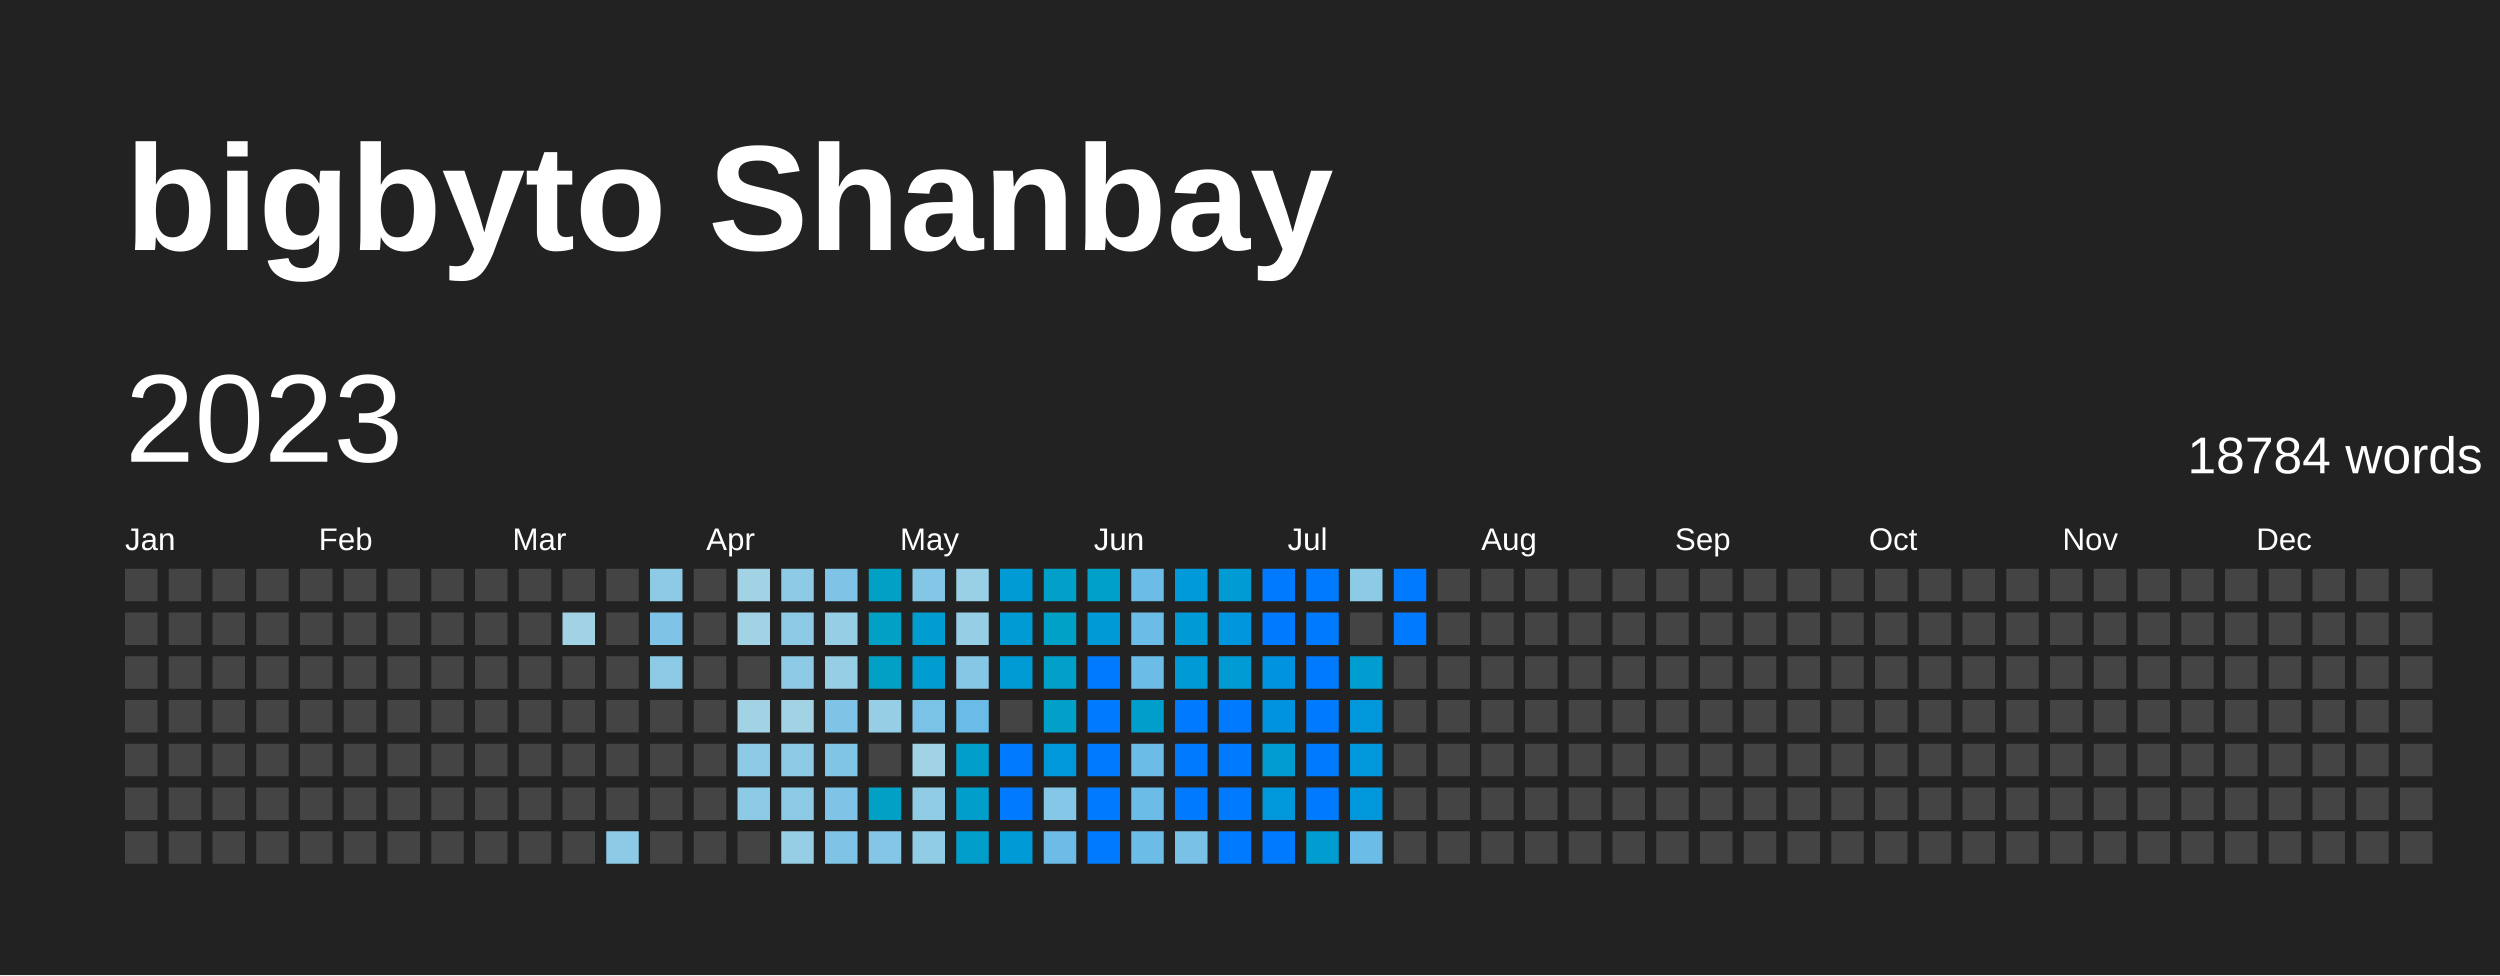
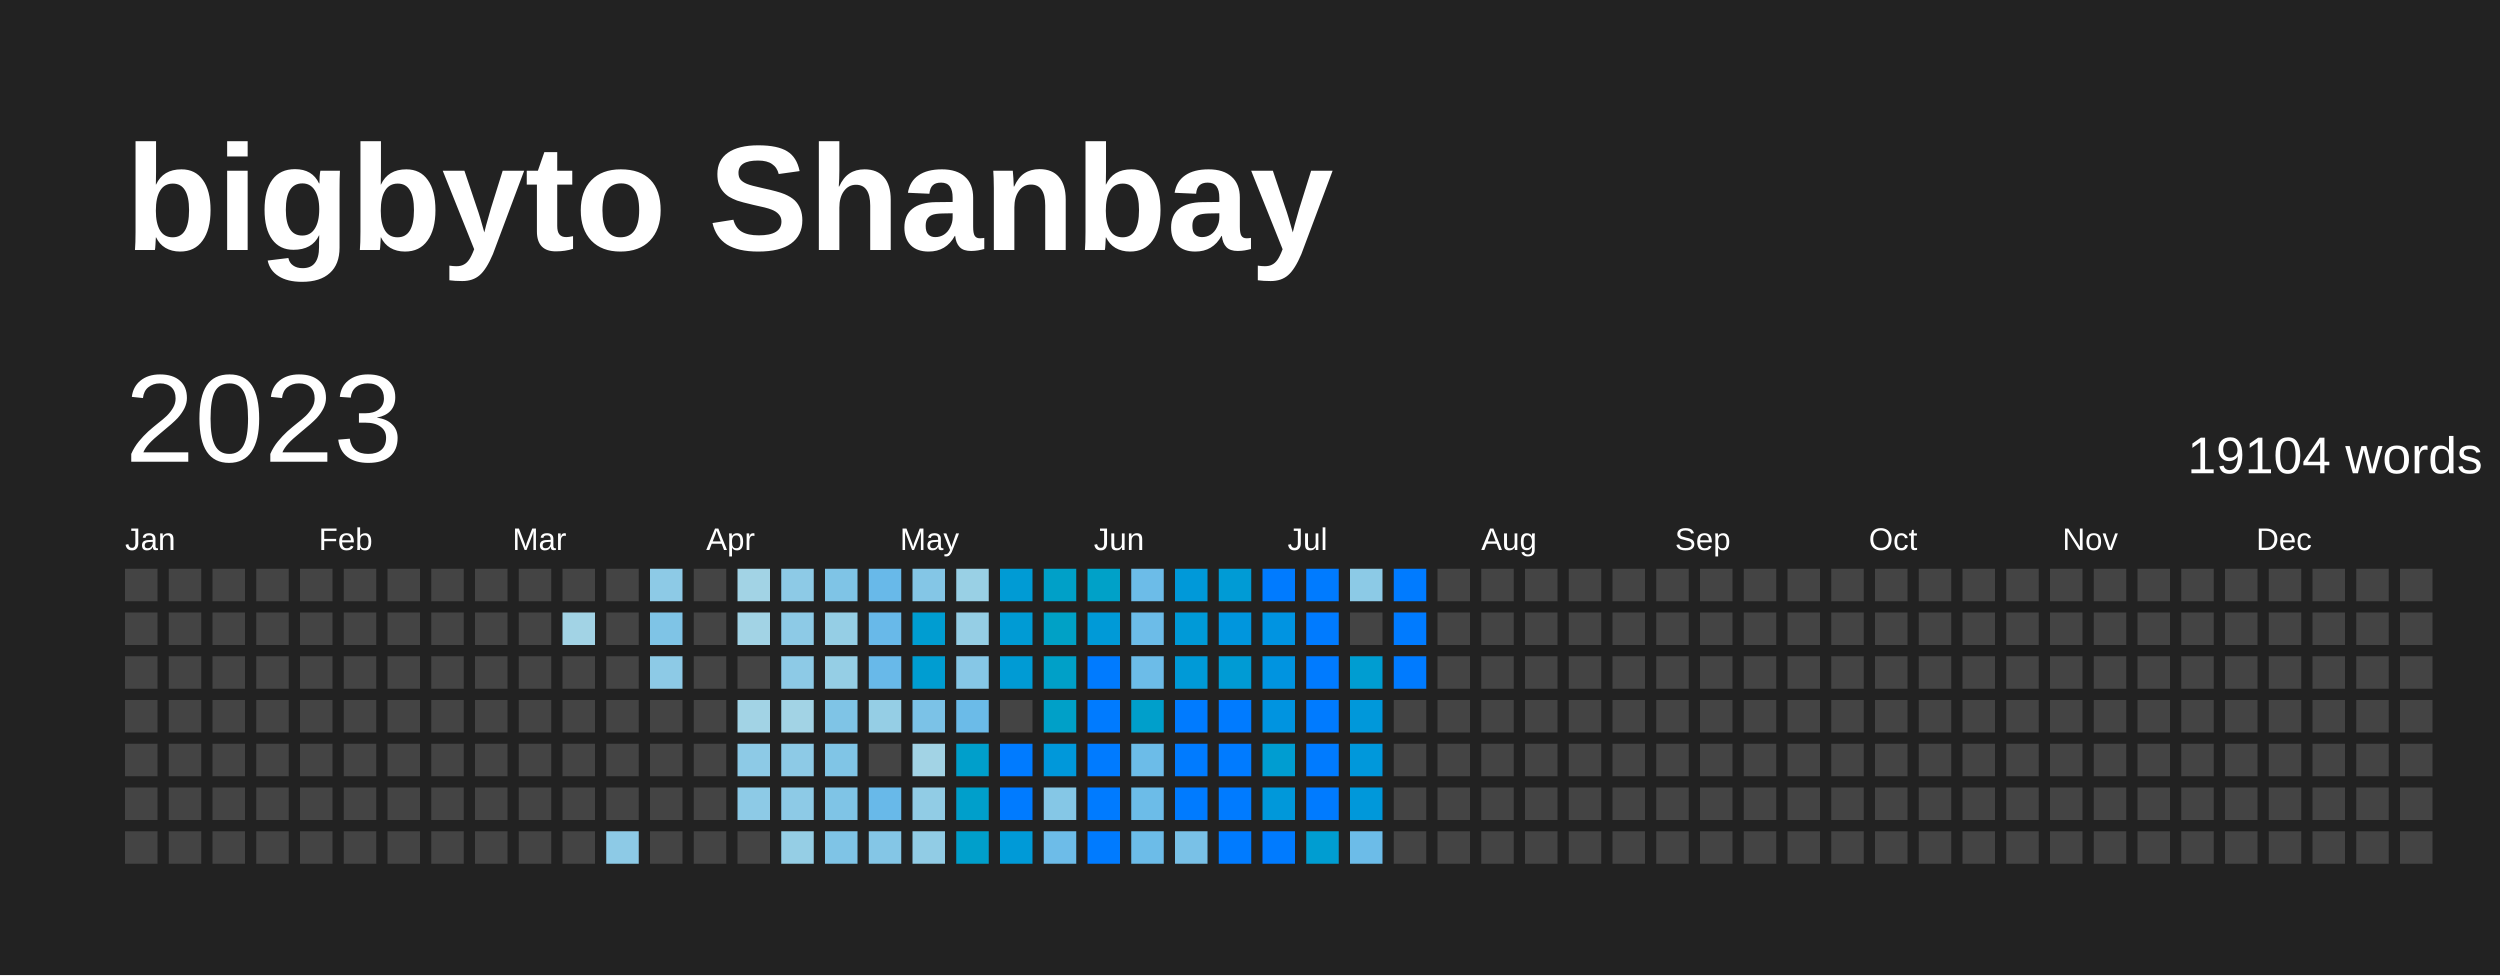
<svg xmlns="http://www.w3.org/2000/svg" baseProfile="full" height="78mm" version="1.1" viewBox="0,0,200,78" width="200mm">
  <defs />
  <rect fill="#222222" height="78" width="200" x="0" y="0" />
  <text fill="#FFFFFF" style="font-size:12px; font-family:Arial; font-weight:bold;" x="10" y="20">bigbyto Shanbay</text>
  <text dominant-baseline="hanging" fill="#FFFFFF" style="font-size:10.0px; font-family:Arial;" x="10" y="30">2023</text>
-   <text dominant-baseline="hanging" fill="#FFFFFF" style="font-size:4.125px; font-family:Arial;" x="175" y="35">18784 words</text>
+   <text dominant-baseline="hanging" fill="#FFFFFF" style="font-size:4.125px; font-family:Arial;" x="175" y="35">19104 words</text>
  <text fill="#FFFFFF" style="font-size:2.5px; font-family:Arial" x="10.0" y="44">Jan</text>
  <text fill="#FFFFFF" style="font-size:2.5px; font-family:Arial" x="25.5" y="44">Feb</text>
  <text fill="#FFFFFF" style="font-size:2.5px; font-family:Arial" x="41.0" y="44">Mar</text>
  <text fill="#FFFFFF" style="font-size:2.5px; font-family:Arial" x="56.5" y="44">Apr</text>
  <text fill="#FFFFFF" style="font-size:2.5px; font-family:Arial" x="72.0" y="44">May</text>
  <text fill="#FFFFFF" style="font-size:2.5px; font-family:Arial" x="87.5" y="44">Jun</text>
  <text fill="#FFFFFF" style="font-size:2.5px; font-family:Arial" x="103.0" y="44">Jul</text>
  <text fill="#FFFFFF" style="font-size:2.5px; font-family:Arial" x="118.5" y="44">Aug</text>
  <text fill="#FFFFFF" style="font-size:2.5px; font-family:Arial" x="134.0" y="44">Sep</text>
  <text fill="#FFFFFF" style="font-size:2.5px; font-family:Arial" x="149.5" y="44">Oct</text>
  <text fill="#FFFFFF" style="font-size:2.5px; font-family:Arial" x="165.0" y="44">Nov</text>
  <text fill="#FFFFFF" style="font-size:2.5px; font-family:Arial" x="180.5" y="44">Dec</text>
  <rect fill="#444444" height="2.6" width="2.6" x="10.0" y="45.5" />
  <rect fill="#444444" height="2.6" width="2.6" x="10.0" y="49.0" />
  <rect fill="#444444" height="2.6" width="2.6" x="10.0" y="52.5" />
  <rect fill="#444444" height="2.6" width="2.6" x="10.0" y="56.0" />
  <rect fill="#444444" height="2.6" width="2.6" x="10.0" y="59.5" />
  <rect fill="#444444" height="2.6" width="2.6" x="10.0" y="63.0" />
  <rect fill="#444444" height="2.6" width="2.6" x="10.0" y="66.5" />
  <rect fill="#444444" height="2.6" width="2.6" x="13.5" y="45.5" />
  <rect fill="#444444" height="2.6" width="2.6" x="13.5" y="49.0" />
  <rect fill="#444444" height="2.6" width="2.6" x="13.5" y="52.5" />
  <rect fill="#444444" height="2.6" width="2.6" x="13.5" y="56.0" />
  <rect fill="#444444" height="2.6" width="2.6" x="13.5" y="59.5" />
  <rect fill="#444444" height="2.6" width="2.6" x="13.5" y="63.0" />
  <rect fill="#444444" height="2.6" width="2.6" x="13.5" y="66.5" />
  <rect fill="#444444" height="2.6" width="2.6" x="17.0" y="45.5" />
  <rect fill="#444444" height="2.6" width="2.6" x="17.0" y="49.0" />
  <rect fill="#444444" height="2.6" width="2.6" x="17.0" y="52.5" />
  <rect fill="#444444" height="2.6" width="2.6" x="17.0" y="56.0" />
  <rect fill="#444444" height="2.6" width="2.6" x="17.0" y="59.5" />
  <rect fill="#444444" height="2.6" width="2.6" x="17.0" y="63.0" />
  <rect fill="#444444" height="2.6" width="2.6" x="17.0" y="66.5" />
  <rect fill="#444444" height="2.6" width="2.6" x="20.5" y="45.5" />
  <rect fill="#444444" height="2.6" width="2.6" x="20.5" y="49.0" />
  <rect fill="#444444" height="2.6" width="2.6" x="20.5" y="52.5" />
  <rect fill="#444444" height="2.6" width="2.6" x="20.5" y="56.0" />
  <rect fill="#444444" height="2.6" width="2.6" x="20.5" y="59.5" />
  <rect fill="#444444" height="2.6" width="2.6" x="20.5" y="63.0" />
  <rect fill="#444444" height="2.6" width="2.6" x="20.5" y="66.5" />
  <rect fill="#444444" height="2.6" width="2.6" x="24.0" y="45.5" />
  <rect fill="#444444" height="2.6" width="2.6" x="24.0" y="49.0" />
  <rect fill="#444444" height="2.6" width="2.6" x="24.0" y="52.5" />
  <rect fill="#444444" height="2.6" width="2.6" x="24.0" y="56.0" />
  <rect fill="#444444" height="2.6" width="2.6" x="24.0" y="59.5" />
  <rect fill="#444444" height="2.6" width="2.6" x="24.0" y="63.0" />
  <rect fill="#444444" height="2.6" width="2.6" x="24.0" y="66.5" />
  <rect fill="#444444" height="2.6" width="2.6" x="27.5" y="45.5" />
  <rect fill="#444444" height="2.6" width="2.6" x="27.5" y="49.0" />
  <rect fill="#444444" height="2.6" width="2.6" x="27.5" y="52.5" />
  <rect fill="#444444" height="2.6" width="2.6" x="27.5" y="56.0" />
  <rect fill="#444444" height="2.6" width="2.6" x="27.5" y="59.5" />
  <rect fill="#444444" height="2.6" width="2.6" x="27.5" y="63.0" />
  <rect fill="#444444" height="2.6" width="2.6" x="27.5" y="66.5" />
  <rect fill="#444444" height="2.6" width="2.6" x="31.0" y="45.5" />
  <rect fill="#444444" height="2.6" width="2.6" x="31.0" y="49.0" />
  <rect fill="#444444" height="2.6" width="2.6" x="31.0" y="52.5" />
  <rect fill="#444444" height="2.6" width="2.6" x="31.0" y="56.0" />
  <rect fill="#444444" height="2.6" width="2.6" x="31.0" y="59.5" />
  <rect fill="#444444" height="2.6" width="2.6" x="31.0" y="63.0" />
  <rect fill="#444444" height="2.6" width="2.6" x="31.0" y="66.5" />
  <rect fill="#444444" height="2.6" width="2.6" x="34.5" y="45.5" />
  <rect fill="#444444" height="2.6" width="2.6" x="34.5" y="49.0" />
  <rect fill="#444444" height="2.6" width="2.6" x="34.5" y="52.5" />
  <rect fill="#444444" height="2.6" width="2.6" x="34.5" y="56.0" />
  <rect fill="#444444" height="2.6" width="2.6" x="34.5" y="59.5" />
  <rect fill="#444444" height="2.6" width="2.6" x="34.5" y="63.0" />
  <rect fill="#444444" height="2.6" width="2.6" x="34.5" y="66.5" />
  <rect fill="#444444" height="2.6" width="2.6" x="38.0" y="45.5" />
  <rect fill="#444444" height="2.6" width="2.6" x="38.0" y="49.0" />
  <rect fill="#444444" height="2.6" width="2.6" x="38.0" y="52.5" />
  <rect fill="#444444" height="2.6" width="2.6" x="38.0" y="56.0" />
  <rect fill="#444444" height="2.6" width="2.6" x="38.0" y="59.5" />
  <rect fill="#444444" height="2.6" width="2.6" x="38.0" y="63.0" />
  <rect fill="#444444" height="2.6" width="2.6" x="38.0" y="66.5" />
  <rect fill="#444444" height="2.6" width="2.6" x="41.5" y="45.5" />
  <rect fill="#444444" height="2.6" width="2.6" x="41.5" y="49.0" />
  <rect fill="#444444" height="2.6" width="2.6" x="41.5" y="52.5" />
  <rect fill="#444444" height="2.6" width="2.6" x="41.5" y="56.0" />
  <rect fill="#444444" height="2.6" width="2.6" x="41.5" y="59.5" />
  <rect fill="#444444" height="2.6" width="2.6" x="41.5" y="63.0" />
  <rect fill="#444444" height="2.6" width="2.6" x="41.5" y="66.5" />
  <rect fill="#444444" height="2.6" width="2.6" x="45.0" y="45.5" />
  <rect fill="#a2d3e5" height="2.6" width="2.6" x="45.0" y="49.0" />
  <rect fill="#444444" height="2.6" width="2.6" x="45.0" y="52.5" />
  <rect fill="#444444" height="2.6" width="2.6" x="45.0" y="56.0" />
  <rect fill="#444444" height="2.6" width="2.6" x="45.0" y="59.5" />
  <rect fill="#444444" height="2.6" width="2.6" x="45.0" y="63.0" />
  <rect fill="#444444" height="2.6" width="2.6" x="45.0" y="66.5" />
  <rect fill="#444444" height="2.6" width="2.6" x="48.5" y="45.5" />
  <rect fill="#444444" height="2.6" width="2.6" x="48.5" y="49.0" />
  <rect fill="#444444" height="2.6" width="2.6" x="48.5" y="52.5" />
  <rect fill="#444444" height="2.6" width="2.6" x="48.5" y="56.0" />
  <rect fill="#444444" height="2.6" width="2.6" x="48.5" y="59.5" />
  <rect fill="#444444" height="2.6" width="2.6" x="48.5" y="63.0" />
  <rect fill="#8dcae6" height="2.6" width="2.6" x="48.5" y="66.5" />
  <rect fill="#8dcae6" height="2.6" width="2.6" x="52.0" y="45.5" />
  <rect fill="#7fc4e6" height="2.6" width="2.6" x="52.0" y="49.0" />
  <rect fill="#8dcae6" height="2.6" width="2.6" x="52.0" y="52.5" />
  <rect fill="#444444" height="2.6" width="2.6" x="52.0" y="56.0" />
  <rect fill="#444444" height="2.6" width="2.6" x="52.0" y="59.5" />
  <rect fill="#444444" height="2.6" width="2.6" x="52.0" y="63.0" />
  <rect fill="#444444" height="2.6" width="2.6" x="52.0" y="66.5" />
  <rect fill="#444444" height="2.6" width="2.6" x="55.5" y="45.5" />
  <rect fill="#444444" height="2.6" width="2.6" x="55.5" y="49.0" />
  <rect fill="#444444" height="2.6" width="2.6" x="55.5" y="52.5" />
  <rect fill="#444444" height="2.6" width="2.6" x="55.5" y="56.0" />
  <rect fill="#444444" height="2.6" width="2.6" x="55.5" y="59.5" />
  <rect fill="#444444" height="2.6" width="2.6" x="55.5" y="63.0" />
  <rect fill="#444444" height="2.6" width="2.6" x="55.5" y="66.5" />
  <rect fill="#a2d3e5" height="2.6" width="2.6" x="59.0" y="45.5" />
  <rect fill="#a2d3e5" height="2.6" width="2.6" x="59.0" y="49.0" />
  <rect fill="#444444" height="2.6" width="2.6" x="59.0" y="52.5" />
  <rect fill="#a2d3e5" height="2.6" width="2.6" x="59.0" y="56.0" />
  <rect fill="#8dcae6" height="2.6" width="2.6" x="59.0" y="59.5" />
  <rect fill="#8dcae6" height="2.6" width="2.6" x="59.0" y="63.0" />
  <rect fill="#444444" height="2.6" width="2.6" x="59.0" y="66.5" />
  <rect fill="#8dcae6" height="2.6" width="2.6" x="62.5" y="45.5" />
  <rect fill="#8dcae6" height="2.6" width="2.6" x="62.5" y="49.0" />
  <rect fill="#8dcae6" height="2.6" width="2.6" x="62.5" y="52.5" />
  <rect fill="#a2d3e5" height="2.6" width="2.6" x="62.5" y="56.0" />
  <rect fill="#8dcae6" height="2.6" width="2.6" x="62.5" y="59.5" />
  <rect fill="#8dcae6" height="2.6" width="2.6" x="62.5" y="63.0" />
  <rect fill="#95cee5" height="2.6" width="2.6" x="62.5" y="66.5" />
  <rect fill="#7fc4e6" height="2.6" width="2.6" x="66.0" y="45.5" />
  <rect fill="#95cee5" height="2.6" width="2.6" x="66.0" y="49.0" />
  <rect fill="#95cee5" height="2.6" width="2.6" x="66.0" y="52.5" />
  <rect fill="#7fc4e6" height="2.6" width="2.6" x="66.0" y="56.0" />
  <rect fill="#80c5e6" height="2.6" width="2.6" x="66.0" y="59.5" />
  <rect fill="#7fc4e6" height="2.6" width="2.6" x="66.0" y="63.0" />
  <rect fill="#7fc4e6" height="2.6" width="2.6" x="66.0" y="66.5" />
-   <rect fill="#00a1c5" height="2.6" width="2.6" x="69.5" y="45.5" />
-   <rect fill="#00a1c5" height="2.6" width="2.6" x="69.5" y="49.0" />
-   <rect fill="#00a1c5" height="2.6" width="2.6" x="69.5" y="52.5" />
+   <rect fill="#68b9e9" height="2.6" width="2.6" x="69.5" y="45.5" />
+   <rect fill="#68b9e9" height="2.6" width="2.6" x="69.5" y="49.0" />
+   <rect fill="#68b9e9" height="2.6" width="2.6" x="69.5" y="52.5" />
  <rect fill="#95cee5" height="2.6" width="2.6" x="69.5" y="56.0" />
  <rect fill="#444444" height="2.6" width="2.6" x="69.5" y="59.5" />
-   <rect fill="#00a1c5" height="2.6" width="2.6" x="69.5" y="63.0" />
+   <rect fill="#68b9e9" height="2.6" width="2.6" x="69.5" y="63.0" />
  <rect fill="#84c6e6" height="2.6" width="2.6" x="69.5" y="66.5" />
  <rect fill="#84c6e6" height="2.6" width="2.6" x="73.0" y="45.5" />
  <rect fill="#009dd1" height="2.6" width="2.6" x="73.0" y="49.0" />
  <rect fill="#009dd1" height="2.6" width="2.6" x="73.0" y="52.5" />
  <rect fill="#7bc2e7" height="2.6" width="2.6" x="73.0" y="56.0" />
  <rect fill="#a2d3e5" height="2.6" width="2.6" x="73.0" y="59.5" />
  <rect fill="#91cce5" height="2.6" width="2.6" x="73.0" y="63.0" />
  <rect fill="#91cce5" height="2.6" width="2.6" x="73.0" y="66.5" />
  <rect fill="#99d0e5" height="2.6" width="2.6" x="76.5" y="45.5" />
  <rect fill="#95cee5" height="2.6" width="2.6" x="76.5" y="49.0" />
  <rect fill="#86c7e6" height="2.6" width="2.6" x="76.5" y="52.5" />
  <rect fill="#6bbbe8" height="2.6" width="2.6" x="76.5" y="56.0" />
  <rect fill="#009fcb" height="2.6" width="2.6" x="76.5" y="59.5" />
  <rect fill="#009fcb" height="2.6" width="2.6" x="76.5" y="63.0" />
  <rect fill="#009fcb" height="2.6" width="2.6" x="76.5" y="66.5" />
  <rect fill="#009bd4" height="2.6" width="2.6" x="80.0" y="45.5" />
  <rect fill="#009bd4" height="2.6" width="2.6" x="80.0" y="49.0" />
  <rect fill="#009bd4" height="2.6" width="2.6" x="80.0" y="52.5" />
  <rect fill="#444444" height="2.6" width="2.6" x="80.0" y="56.0" />
  <rect fill="#007BFF" height="2.6" width="2.6" x="80.0" y="59.5" />
  <rect fill="#007BFF" height="2.6" width="2.6" x="80.0" y="63.0" />
  <rect fill="#009ad7" height="2.6" width="2.6" x="80.0" y="66.5" />
  <rect fill="#00a0c8" height="2.6" width="2.6" x="83.5" y="45.5" />
  <rect fill="#00a1c6" height="2.6" width="2.6" x="83.5" y="49.0" />
  <rect fill="#00a0c8" height="2.6" width="2.6" x="83.5" y="52.5" />
  <rect fill="#00a0c8" height="2.6" width="2.6" x="83.5" y="56.0" />
  <rect fill="#0098da" height="2.6" width="2.6" x="83.5" y="59.5" />
  <rect fill="#85c7e6" height="2.6" width="2.6" x="83.5" y="63.0" />
  <rect fill="#6dbce8" height="2.6" width="2.6" x="83.5" y="66.5" />
  <rect fill="#00a1c8" height="2.6" width="2.6" x="87.0" y="45.5" />
  <rect fill="#009ad7" height="2.6" width="2.6" x="87.0" y="49.0" />
  <rect fill="#007BFF" height="2.6" width="2.6" x="87.0" y="52.5" />
  <rect fill="#007BFF" height="2.6" width="2.6" x="87.0" y="56.0" />
  <rect fill="#007BFF" height="2.6" width="2.6" x="87.0" y="59.5" />
  <rect fill="#007BFF" height="2.6" width="2.6" x="87.0" y="63.0" />
  <rect fill="#007BFF" height="2.6" width="2.6" x="87.0" y="66.5" />
  <rect fill="#6cbce8" height="2.6" width="2.6" x="90.5" y="45.5" />
  <rect fill="#6cbce8" height="2.6" width="2.6" x="90.5" y="49.0" />
  <rect fill="#6cbce8" height="2.6" width="2.6" x="90.5" y="52.5" />
  <rect fill="#009fcb" height="2.6" width="2.6" x="90.5" y="56.0" />
  <rect fill="#6cbce8" height="2.6" width="2.6" x="90.5" y="59.5" />
  <rect fill="#6cbce8" height="2.6" width="2.6" x="90.5" y="63.0" />
  <rect fill="#6cbce8" height="2.6" width="2.6" x="90.5" y="66.5" />
  <rect fill="#0099d9" height="2.6" width="2.6" x="94.0" y="45.5" />
  <rect fill="#009ad7" height="2.6" width="2.6" x="94.0" y="49.0" />
  <rect fill="#009ad7" height="2.6" width="2.6" x="94.0" y="52.5" />
  <rect fill="#007BFF" height="2.6" width="2.6" x="94.0" y="56.0" />
  <rect fill="#007BFF" height="2.6" width="2.6" x="94.0" y="59.5" />
  <rect fill="#007BFF" height="2.6" width="2.6" x="94.0" y="63.0" />
  <rect fill="#79c1e7" height="2.6" width="2.6" x="94.0" y="66.5" />
  <rect fill="#009bd5" height="2.6" width="2.6" x="97.5" y="45.5" />
  <rect fill="#0096dd" height="2.6" width="2.6" x="97.5" y="49.0" />
  <rect fill="#009bd4" height="2.6" width="2.6" x="97.5" y="52.5" />
  <rect fill="#007BFF" height="2.6" width="2.6" x="97.5" y="56.0" />
  <rect fill="#007BFF" height="2.6" width="2.6" x="97.5" y="59.5" />
  <rect fill="#007BFF" height="2.6" width="2.6" x="97.5" y="63.0" />
  <rect fill="#007BFF" height="2.6" width="2.6" x="97.5" y="66.5" />
  <rect fill="#007BFF" height="2.6" width="2.6" x="101.0" y="45.5" />
-   <rect fill="#007BFF" height="2.6" width="2.6" x="101.0" y="49.0" />
+   <rect fill="#0094e1" height="2.6" width="2.6" x="101.0" y="49.0" />
  <rect fill="#0094e0" height="2.6" width="2.6" x="101.0" y="52.5" />
  <rect fill="#0094e0" height="2.6" width="2.6" x="101.0" y="56.0" />
  <rect fill="#009dd1" height="2.6" width="2.6" x="101.0" y="59.5" />
  <rect fill="#0098da" height="2.6" width="2.6" x="101.0" y="63.0" />
  <rect fill="#007BFF" height="2.6" width="2.6" x="101.0" y="66.5" />
  <rect fill="#007BFF" height="2.6" width="2.6" x="104.5" y="45.5" />
  <rect fill="#007BFF" height="2.6" width="2.6" x="104.5" y="49.0" />
  <rect fill="#007BFF" height="2.6" width="2.6" x="104.5" y="52.5" />
  <rect fill="#007BFF" height="2.6" width="2.6" x="104.5" y="56.0" />
  <rect fill="#007BFF" height="2.6" width="2.6" x="104.5" y="59.5" />
  <rect fill="#007BFF" height="2.6" width="2.6" x="104.5" y="63.0" />
  <rect fill="#009dd1" height="2.6" width="2.6" x="104.5" y="66.5" />
  <rect fill="#8ccae6" height="2.6" width="2.6" x="108.0" y="45.5" />
  <rect fill="#444444" height="2.6" width="2.6" x="108.0" y="49.0" />
  <rect fill="#009dd1" height="2.6" width="2.6" x="108.0" y="52.5" />
  <rect fill="#0098da" height="2.6" width="2.6" x="108.0" y="56.0" />
  <rect fill="#0098db" height="2.6" width="2.6" x="108.0" y="59.5" />
  <rect fill="#0098da" height="2.6" width="2.6" x="108.0" y="63.0" />
  <rect fill="#6cbce8" height="2.6" width="2.6" x="108.0" y="66.5" />
  <rect fill="#007BFF" height="2.6" width="2.6" x="111.5" y="45.5" />
  <rect fill="#007BFF" height="2.6" width="2.6" x="111.5" y="49.0" />
-   <rect fill="#444444" height="2.6" width="2.6" x="111.5" y="52.5" />
+   <rect fill="#007BFF" height="2.6" width="2.6" x="111.5" y="52.5" />
  <rect fill="#444444" height="2.6" width="2.6" x="111.5" y="56.0" />
  <rect fill="#444444" height="2.6" width="2.6" x="111.5" y="59.5" />
  <rect fill="#444444" height="2.6" width="2.6" x="111.5" y="63.0" />
  <rect fill="#444444" height="2.6" width="2.6" x="111.5" y="66.5" />
  <rect fill="#444444" height="2.6" width="2.6" x="115.0" y="45.5" />
  <rect fill="#444444" height="2.6" width="2.6" x="115.0" y="49.0" />
  <rect fill="#444444" height="2.6" width="2.6" x="115.0" y="52.5" />
  <rect fill="#444444" height="2.6" width="2.6" x="115.0" y="56.0" />
  <rect fill="#444444" height="2.6" width="2.6" x="115.0" y="59.5" />
  <rect fill="#444444" height="2.6" width="2.6" x="115.0" y="63.0" />
  <rect fill="#444444" height="2.6" width="2.6" x="115.0" y="66.5" />
  <rect fill="#444444" height="2.6" width="2.6" x="118.5" y="45.5" />
  <rect fill="#444444" height="2.6" width="2.6" x="118.5" y="49.0" />
  <rect fill="#444444" height="2.6" width="2.6" x="118.5" y="52.5" />
  <rect fill="#444444" height="2.6" width="2.6" x="118.5" y="56.0" />
  <rect fill="#444444" height="2.6" width="2.6" x="118.5" y="59.5" />
  <rect fill="#444444" height="2.6" width="2.6" x="118.5" y="63.0" />
  <rect fill="#444444" height="2.6" width="2.6" x="118.5" y="66.5" />
  <rect fill="#444444" height="2.6" width="2.6" x="122.0" y="45.5" />
  <rect fill="#444444" height="2.6" width="2.6" x="122.0" y="49.0" />
  <rect fill="#444444" height="2.6" width="2.6" x="122.0" y="52.5" />
  <rect fill="#444444" height="2.6" width="2.6" x="122.0" y="56.0" />
  <rect fill="#444444" height="2.6" width="2.6" x="122.0" y="59.5" />
  <rect fill="#444444" height="2.6" width="2.6" x="122.0" y="63.0" />
  <rect fill="#444444" height="2.6" width="2.6" x="122.0" y="66.5" />
  <rect fill="#444444" height="2.6" width="2.6" x="125.5" y="45.5" />
  <rect fill="#444444" height="2.6" width="2.6" x="125.5" y="49.0" />
  <rect fill="#444444" height="2.6" width="2.6" x="125.5" y="52.5" />
  <rect fill="#444444" height="2.6" width="2.6" x="125.5" y="56.0" />
  <rect fill="#444444" height="2.6" width="2.6" x="125.5" y="59.5" />
  <rect fill="#444444" height="2.6" width="2.6" x="125.5" y="63.0" />
  <rect fill="#444444" height="2.6" width="2.6" x="125.5" y="66.5" />
  <rect fill="#444444" height="2.6" width="2.6" x="129.0" y="45.5" />
  <rect fill="#444444" height="2.6" width="2.6" x="129.0" y="49.0" />
  <rect fill="#444444" height="2.6" width="2.6" x="129.0" y="52.5" />
  <rect fill="#444444" height="2.6" width="2.6" x="129.0" y="56.0" />
  <rect fill="#444444" height="2.6" width="2.6" x="129.0" y="59.5" />
  <rect fill="#444444" height="2.6" width="2.6" x="129.0" y="63.0" />
  <rect fill="#444444" height="2.6" width="2.6" x="129.0" y="66.5" />
  <rect fill="#444444" height="2.6" width="2.6" x="132.5" y="45.5" />
  <rect fill="#444444" height="2.6" width="2.6" x="132.5" y="49.0" />
  <rect fill="#444444" height="2.6" width="2.6" x="132.5" y="52.5" />
  <rect fill="#444444" height="2.6" width="2.6" x="132.5" y="56.0" />
  <rect fill="#444444" height="2.6" width="2.6" x="132.5" y="59.5" />
  <rect fill="#444444" height="2.6" width="2.6" x="132.5" y="63.0" />
  <rect fill="#444444" height="2.6" width="2.6" x="132.5" y="66.5" />
  <rect fill="#444444" height="2.6" width="2.6" x="136.0" y="45.5" />
  <rect fill="#444444" height="2.6" width="2.6" x="136.0" y="49.0" />
  <rect fill="#444444" height="2.6" width="2.6" x="136.0" y="52.5" />
  <rect fill="#444444" height="2.6" width="2.6" x="136.0" y="56.0" />
  <rect fill="#444444" height="2.6" width="2.6" x="136.0" y="59.5" />
  <rect fill="#444444" height="2.6" width="2.6" x="136.0" y="63.0" />
  <rect fill="#444444" height="2.6" width="2.6" x="136.0" y="66.5" />
  <rect fill="#444444" height="2.6" width="2.6" x="139.5" y="45.5" />
  <rect fill="#444444" height="2.6" width="2.6" x="139.5" y="49.0" />
  <rect fill="#444444" height="2.6" width="2.6" x="139.5" y="52.5" />
  <rect fill="#444444" height="2.6" width="2.6" x="139.5" y="56.0" />
  <rect fill="#444444" height="2.6" width="2.6" x="139.5" y="59.5" />
  <rect fill="#444444" height="2.6" width="2.6" x="139.5" y="63.0" />
  <rect fill="#444444" height="2.6" width="2.6" x="139.5" y="66.5" />
  <rect fill="#444444" height="2.6" width="2.6" x="143.0" y="45.5" />
  <rect fill="#444444" height="2.6" width="2.6" x="143.0" y="49.0" />
  <rect fill="#444444" height="2.6" width="2.6" x="143.0" y="52.5" />
  <rect fill="#444444" height="2.6" width="2.6" x="143.0" y="56.0" />
  <rect fill="#444444" height="2.6" width="2.6" x="143.0" y="59.5" />
  <rect fill="#444444" height="2.6" width="2.6" x="143.0" y="63.0" />
  <rect fill="#444444" height="2.6" width="2.6" x="143.0" y="66.5" />
  <rect fill="#444444" height="2.6" width="2.6" x="146.5" y="45.5" />
  <rect fill="#444444" height="2.6" width="2.6" x="146.5" y="49.0" />
  <rect fill="#444444" height="2.6" width="2.6" x="146.5" y="52.5" />
  <rect fill="#444444" height="2.6" width="2.6" x="146.5" y="56.0" />
  <rect fill="#444444" height="2.6" width="2.6" x="146.5" y="59.5" />
  <rect fill="#444444" height="2.6" width="2.6" x="146.5" y="63.0" />
  <rect fill="#444444" height="2.6" width="2.6" x="146.5" y="66.5" />
  <rect fill="#444444" height="2.6" width="2.6" x="150.0" y="45.5" />
  <rect fill="#444444" height="2.6" width="2.6" x="150.0" y="49.0" />
  <rect fill="#444444" height="2.6" width="2.6" x="150.0" y="52.5" />
  <rect fill="#444444" height="2.6" width="2.6" x="150.0" y="56.0" />
  <rect fill="#444444" height="2.6" width="2.6" x="150.0" y="59.5" />
  <rect fill="#444444" height="2.6" width="2.6" x="150.0" y="63.0" />
  <rect fill="#444444" height="2.6" width="2.6" x="150.0" y="66.5" />
  <rect fill="#444444" height="2.6" width="2.6" x="153.5" y="45.5" />
  <rect fill="#444444" height="2.6" width="2.6" x="153.5" y="49.0" />
  <rect fill="#444444" height="2.6" width="2.6" x="153.5" y="52.5" />
  <rect fill="#444444" height="2.6" width="2.6" x="153.5" y="56.0" />
  <rect fill="#444444" height="2.6" width="2.6" x="153.5" y="59.5" />
  <rect fill="#444444" height="2.6" width="2.6" x="153.5" y="63.0" />
  <rect fill="#444444" height="2.6" width="2.6" x="153.5" y="66.5" />
  <rect fill="#444444" height="2.6" width="2.6" x="157.0" y="45.5" />
  <rect fill="#444444" height="2.6" width="2.6" x="157.0" y="49.0" />
  <rect fill="#444444" height="2.6" width="2.6" x="157.0" y="52.5" />
  <rect fill="#444444" height="2.6" width="2.6" x="157.0" y="56.0" />
  <rect fill="#444444" height="2.6" width="2.6" x="157.0" y="59.5" />
  <rect fill="#444444" height="2.6" width="2.6" x="157.0" y="63.0" />
  <rect fill="#444444" height="2.6" width="2.6" x="157.0" y="66.5" />
  <rect fill="#444444" height="2.6" width="2.6" x="160.5" y="45.5" />
  <rect fill="#444444" height="2.6" width="2.6" x="160.5" y="49.0" />
  <rect fill="#444444" height="2.6" width="2.6" x="160.5" y="52.5" />
  <rect fill="#444444" height="2.6" width="2.6" x="160.5" y="56.0" />
  <rect fill="#444444" height="2.6" width="2.6" x="160.5" y="59.5" />
  <rect fill="#444444" height="2.6" width="2.6" x="160.5" y="63.0" />
  <rect fill="#444444" height="2.6" width="2.6" x="160.5" y="66.5" />
  <rect fill="#444444" height="2.6" width="2.6" x="164.0" y="45.5" />
  <rect fill="#444444" height="2.6" width="2.6" x="164.0" y="49.0" />
  <rect fill="#444444" height="2.6" width="2.6" x="164.0" y="52.5" />
  <rect fill="#444444" height="2.6" width="2.6" x="164.0" y="56.0" />
  <rect fill="#444444" height="2.6" width="2.6" x="164.0" y="59.5" />
  <rect fill="#444444" height="2.6" width="2.6" x="164.0" y="63.0" />
  <rect fill="#444444" height="2.6" width="2.6" x="164.0" y="66.5" />
  <rect fill="#444444" height="2.6" width="2.6" x="167.5" y="45.5" />
  <rect fill="#444444" height="2.6" width="2.6" x="167.5" y="49.0" />
  <rect fill="#444444" height="2.6" width="2.6" x="167.5" y="52.5" />
  <rect fill="#444444" height="2.6" width="2.6" x="167.5" y="56.0" />
  <rect fill="#444444" height="2.6" width="2.6" x="167.5" y="59.5" />
  <rect fill="#444444" height="2.6" width="2.6" x="167.5" y="63.0" />
  <rect fill="#444444" height="2.6" width="2.6" x="167.5" y="66.5" />
  <rect fill="#444444" height="2.6" width="2.6" x="171.0" y="45.5" />
  <rect fill="#444444" height="2.6" width="2.6" x="171.0" y="49.0" />
  <rect fill="#444444" height="2.6" width="2.6" x="171.0" y="52.5" />
  <rect fill="#444444" height="2.6" width="2.6" x="171.0" y="56.0" />
  <rect fill="#444444" height="2.6" width="2.6" x="171.0" y="59.5" />
  <rect fill="#444444" height="2.6" width="2.6" x="171.0" y="63.0" />
  <rect fill="#444444" height="2.6" width="2.6" x="171.0" y="66.5" />
  <rect fill="#444444" height="2.6" width="2.6" x="174.5" y="45.5" />
  <rect fill="#444444" height="2.6" width="2.6" x="174.5" y="49.0" />
  <rect fill="#444444" height="2.6" width="2.6" x="174.5" y="52.5" />
  <rect fill="#444444" height="2.6" width="2.6" x="174.5" y="56.0" />
  <rect fill="#444444" height="2.6" width="2.6" x="174.5" y="59.5" />
  <rect fill="#444444" height="2.6" width="2.6" x="174.5" y="63.0" />
  <rect fill="#444444" height="2.6" width="2.6" x="174.5" y="66.5" />
  <rect fill="#444444" height="2.6" width="2.6" x="178.0" y="45.5" />
  <rect fill="#444444" height="2.6" width="2.6" x="178.0" y="49.0" />
  <rect fill="#444444" height="2.6" width="2.6" x="178.0" y="52.5" />
  <rect fill="#444444" height="2.6" width="2.6" x="178.0" y="56.0" />
  <rect fill="#444444" height="2.6" width="2.6" x="178.0" y="59.5" />
  <rect fill="#444444" height="2.6" width="2.6" x="178.0" y="63.0" />
  <rect fill="#444444" height="2.6" width="2.6" x="178.0" y="66.5" />
  <rect fill="#444444" height="2.6" width="2.6" x="181.5" y="45.5" />
  <rect fill="#444444" height="2.6" width="2.6" x="181.5" y="49.0" />
  <rect fill="#444444" height="2.6" width="2.6" x="181.5" y="52.5" />
  <rect fill="#444444" height="2.6" width="2.6" x="181.5" y="56.0" />
  <rect fill="#444444" height="2.6" width="2.6" x="181.5" y="59.5" />
  <rect fill="#444444" height="2.6" width="2.6" x="181.5" y="63.0" />
  <rect fill="#444444" height="2.6" width="2.6" x="181.5" y="66.5" />
  <rect fill="#444444" height="2.6" width="2.6" x="185.0" y="45.5" />
  <rect fill="#444444" height="2.6" width="2.6" x="185.0" y="49.0" />
  <rect fill="#444444" height="2.6" width="2.6" x="185.0" y="52.5" />
  <rect fill="#444444" height="2.6" width="2.6" x="185.0" y="56.0" />
  <rect fill="#444444" height="2.6" width="2.6" x="185.0" y="59.5" />
  <rect fill="#444444" height="2.6" width="2.6" x="185.0" y="63.0" />
  <rect fill="#444444" height="2.6" width="2.6" x="185.0" y="66.5" />
  <rect fill="#444444" height="2.6" width="2.6" x="188.5" y="45.5" />
  <rect fill="#444444" height="2.6" width="2.6" x="188.5" y="49.0" />
  <rect fill="#444444" height="2.6" width="2.6" x="188.5" y="52.5" />
  <rect fill="#444444" height="2.6" width="2.6" x="188.5" y="56.0" />
  <rect fill="#444444" height="2.6" width="2.6" x="188.5" y="59.5" />
  <rect fill="#444444" height="2.6" width="2.6" x="188.5" y="63.0" />
  <rect fill="#444444" height="2.6" width="2.6" x="188.5" y="66.5" />
  <rect fill="#444444" height="2.6" width="2.6" x="192.0" y="45.5" />
  <rect fill="#444444" height="2.6" width="2.6" x="192.0" y="49.0" />
  <rect fill="#444444" height="2.6" width="2.6" x="192.0" y="52.5" />
  <rect fill="#444444" height="2.6" width="2.6" x="192.0" y="56.0" />
  <rect fill="#444444" height="2.6" width="2.6" x="192.0" y="59.5" />
  <rect fill="#444444" height="2.6" width="2.6" x="192.0" y="63.0" />
  <rect fill="#444444" height="2.6" width="2.6" x="192.0" y="66.5" />
</svg>
